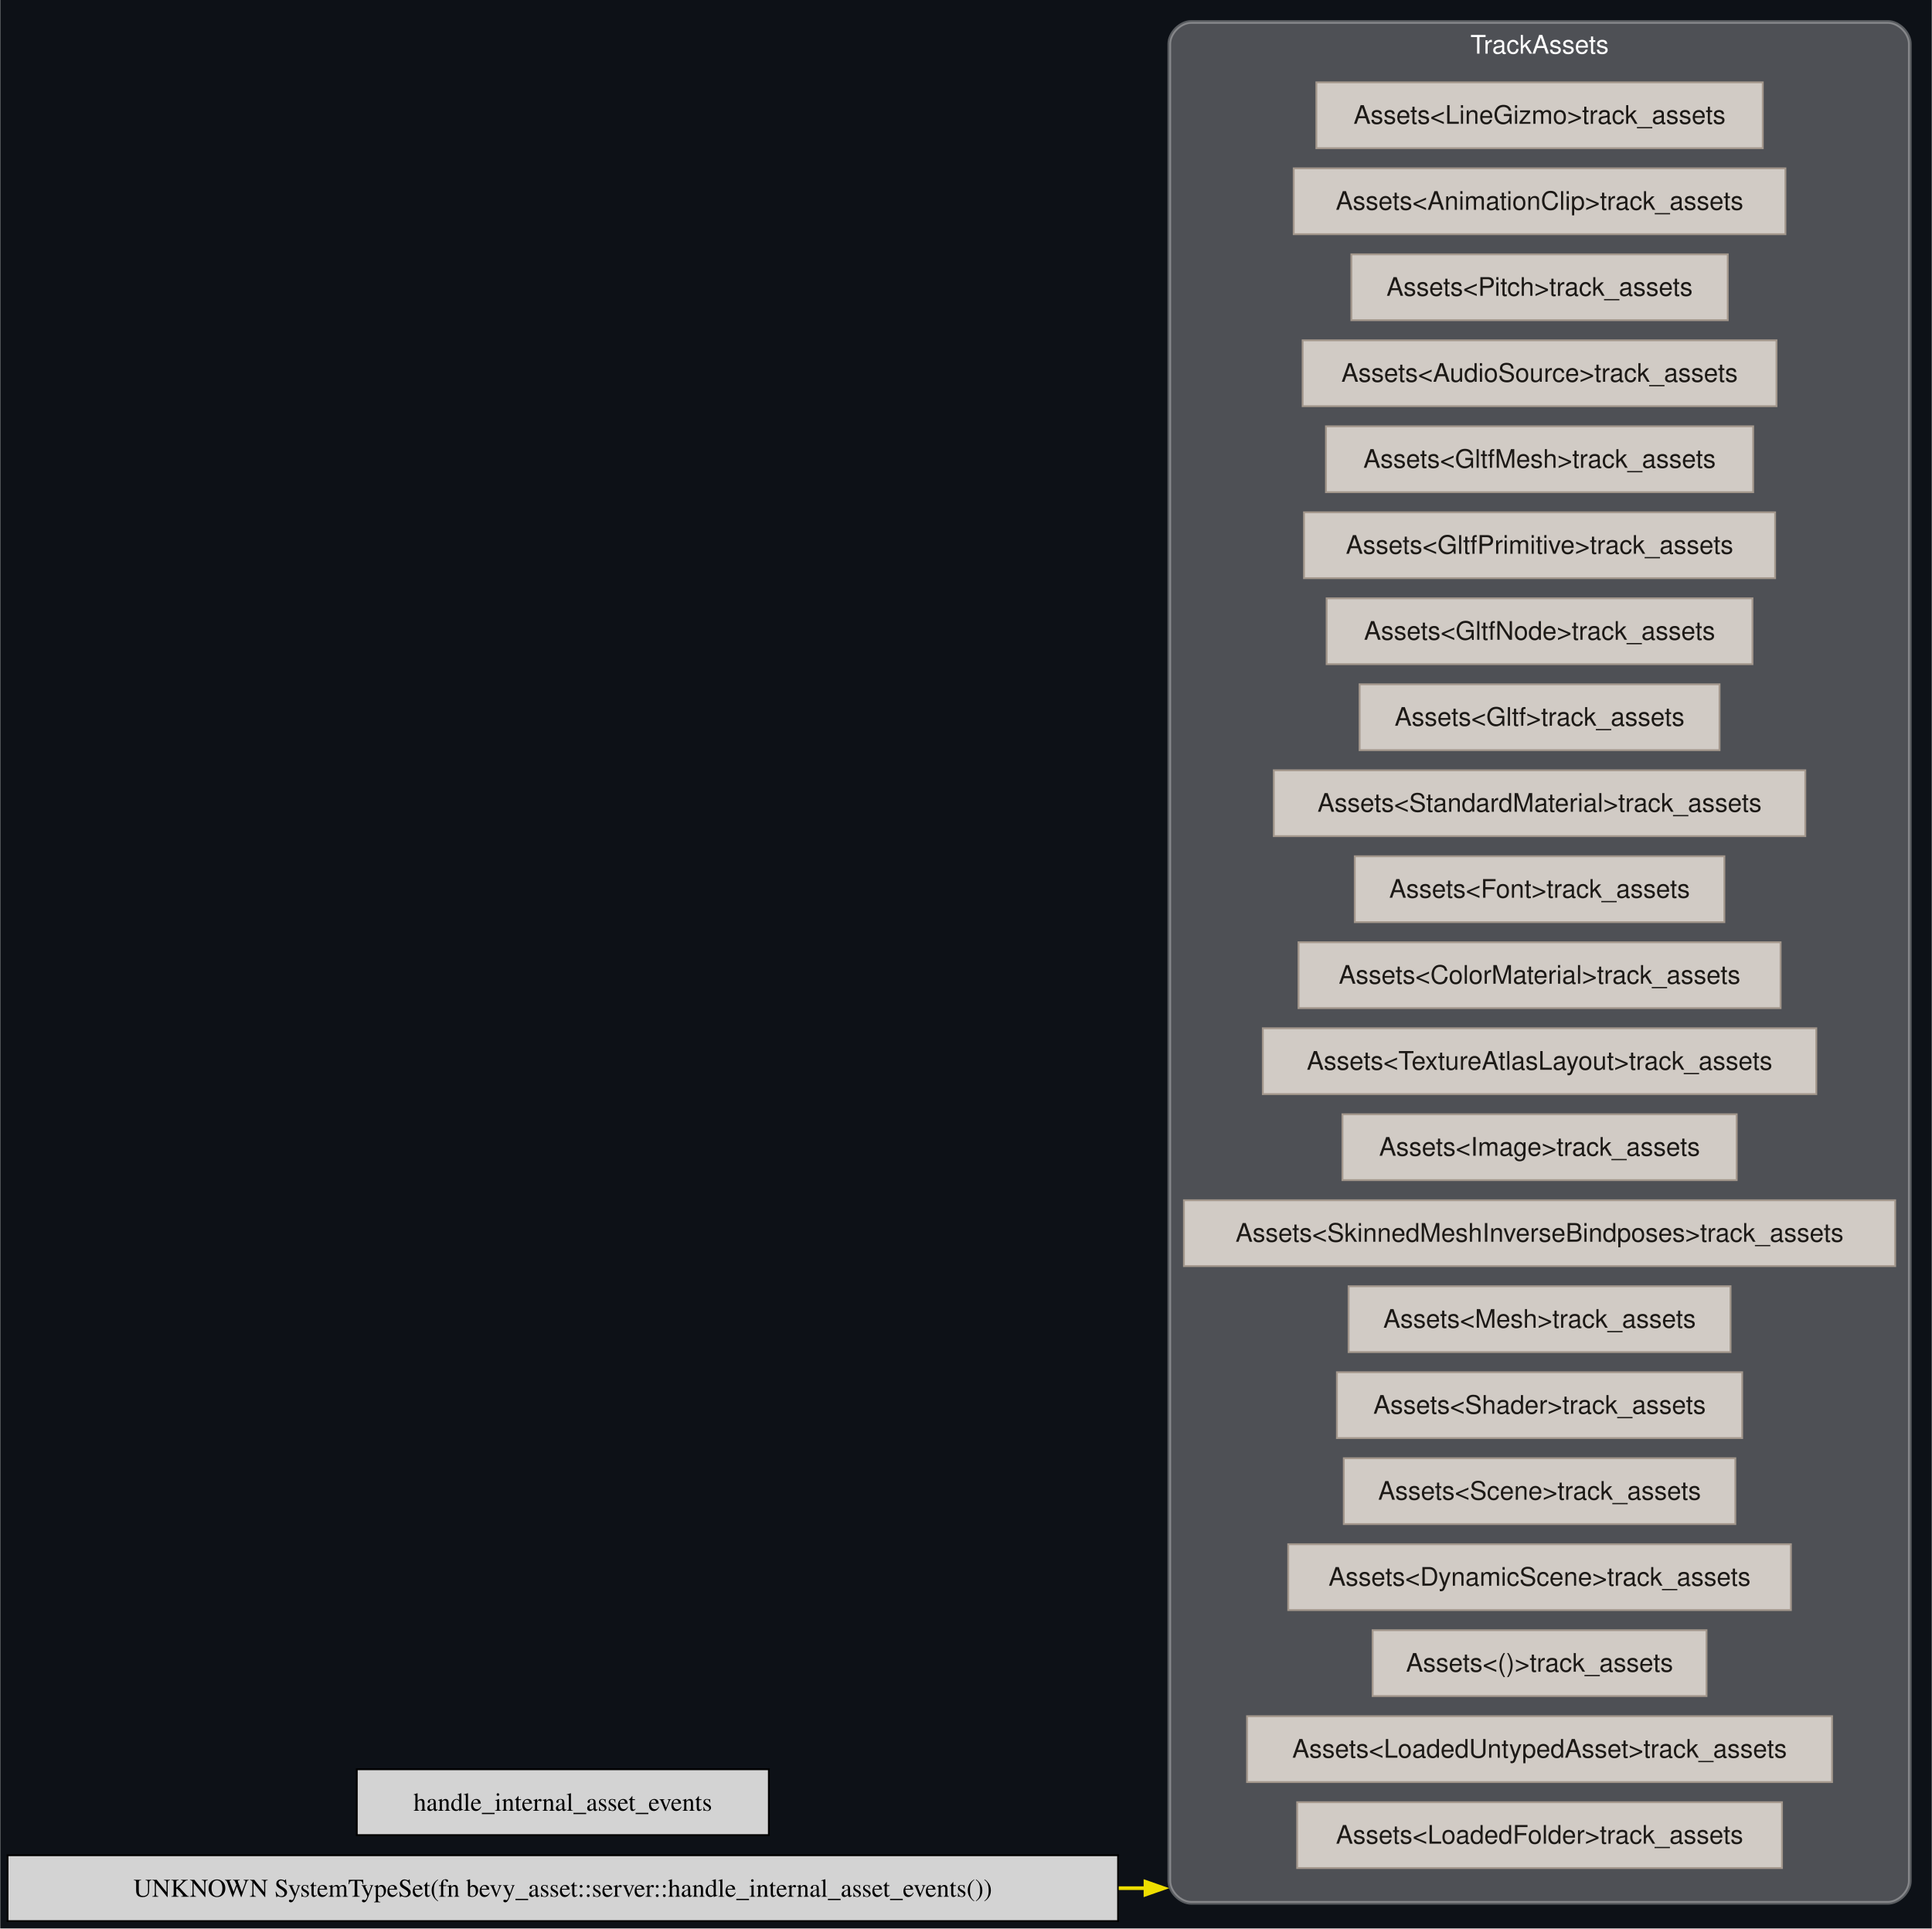
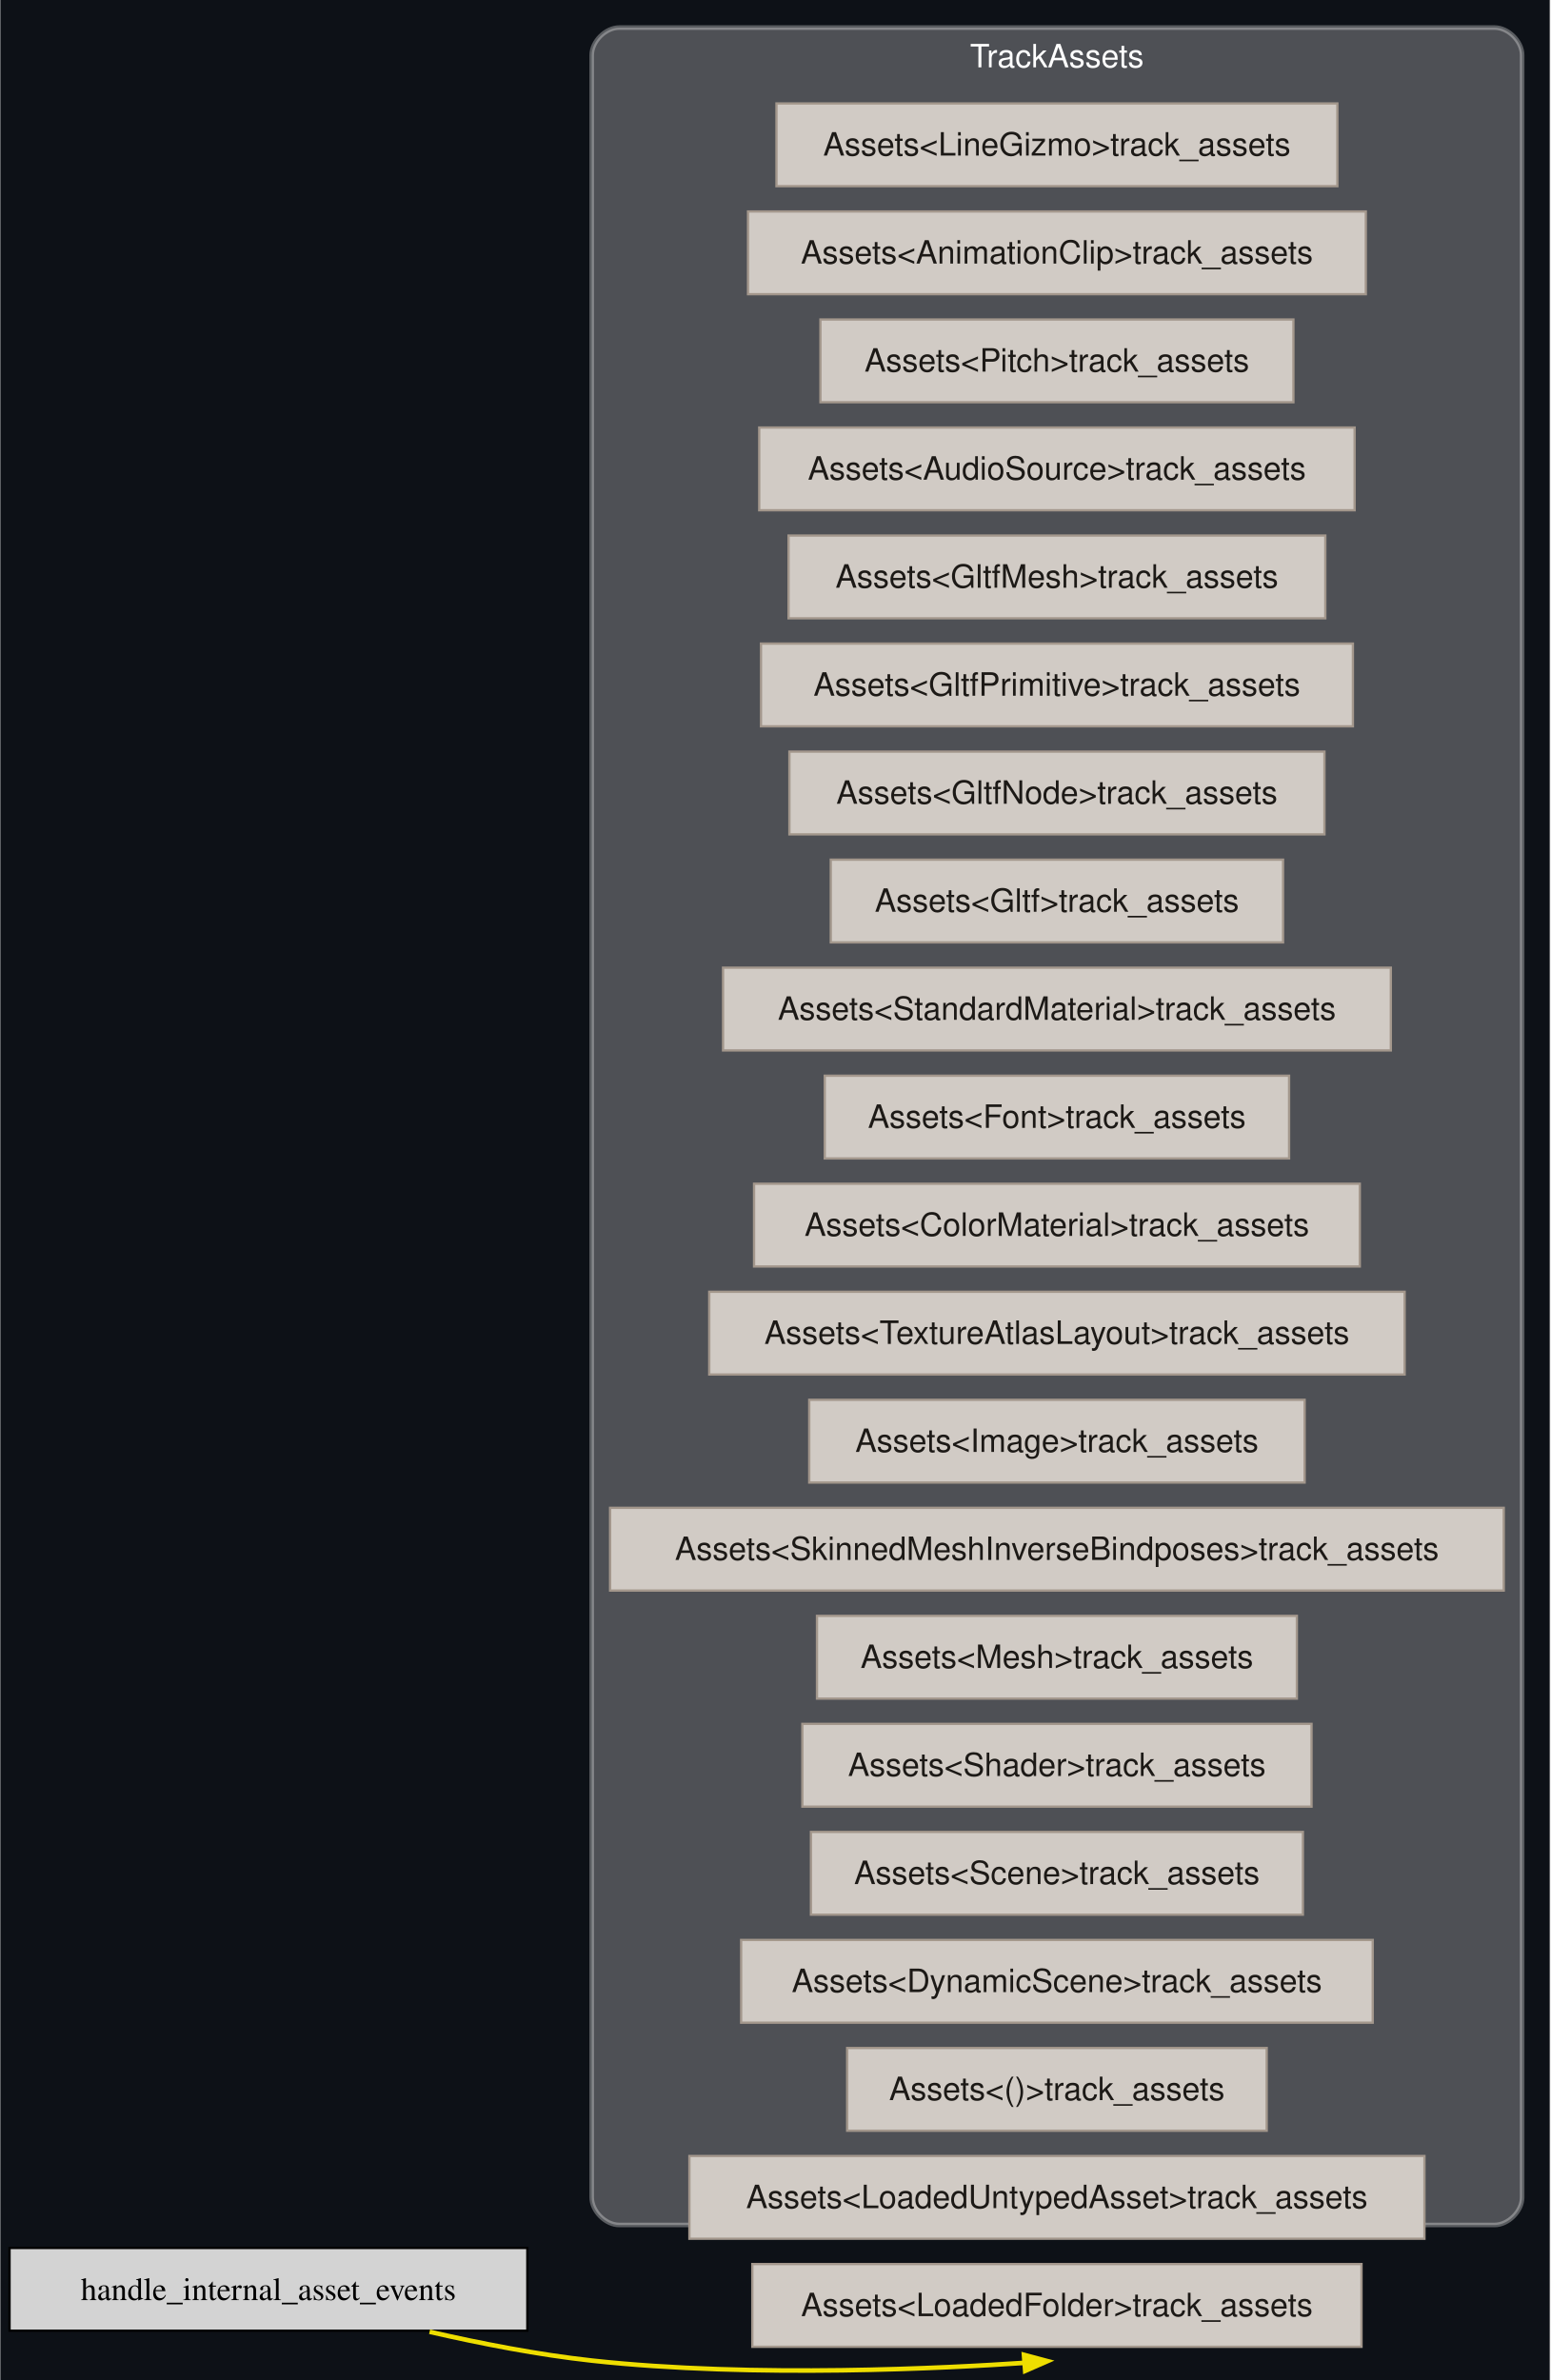
- <svg xmlns="http://www.w3.org/2000/svg" xmlns:xlink="http://www.w3.org/1999/xlink" width="1056pt" height="1054pt" viewBox="0.00 0.00 1055.75 1054.00">
-   <g id="graph0" class="graph" transform="scale(1 1) rotate(0) translate(4 1050)">
-     <polygon fill="#0d1117" stroke="none" points="-4,4 -4,-1050 1051.75,-1050 1051.75,4 -4,4" />
+ <svg xmlns="http://www.w3.org/2000/svg" xmlns:xlink="http://www.w3.org/1999/xlink" width="674pt" height="1035pt" viewBox="0.00 0.00 674.00 1035.45">
+   <g id="graph0" class="graph" transform="scale(1 1) rotate(0) translate(4 1031.45)">
+     <polygon fill="#0d1117" stroke="none" points="-4,4 -4,-1031.45 670,-1031.45 670,4 -4,4" />
    <g id="clust1" class="cluster">
      <g id="a_clust1">
        <a xlink:title="TrackAssets">
-           <path fill="#ffffff" fill-opacity="0.267" stroke="#ffffff" stroke-width="2" stroke-opacity="0.314" d="M647,-10C647,-10 1027.75,-10 1027.75,-10 1033.75,-10 1039.75,-16 1039.75,-22 1039.75,-22 1039.75,-1026 1039.75,-1026 1039.75,-1032 1033.75,-1038 1027.75,-1038 1027.75,-1038 647,-1038 647,-1038 641,-1038 635,-1032 635,-1026 635,-1026 635,-22 635,-22 635,-16 641,-10 647,-10" />
-           <text text-anchor="middle" x="837.38" y="-1020.7" font-family="Helvetica,sans-Serif" font-size="14.00" fill="#ffffff">TrackAssets</text>
+           <path fill="#ffffff" fill-opacity="0.267" stroke="#ffffff" stroke-width="2" stroke-opacity="0.314" d="M265.25,-63.45C265.25,-63.45 646,-63.45 646,-63.45 652,-63.45 658,-69.45 658,-75.45 658,-75.45 658,-1007.45 658,-1007.45 658,-1013.45 652,-1019.45 646,-1019.45 646,-1019.45 265.25,-1019.45 265.25,-1019.45 259.25,-1019.45 253.25,-1013.45 253.25,-1007.45 253.25,-1007.45 253.25,-75.45 253.25,-75.45 253.25,-69.45 259.25,-63.45 265.25,-63.45" />
+           <text text-anchor="middle" x="455.62" y="-1002.15" font-family="Helvetica,sans-Serif" font-size="14.00" fill="#ffffff">TrackAssets</text>
        </a>
      </g>
    </g>
    <g id="node2" class="node">
      <g id="a_node2">
        <a xlink:title="bevy_asset::assets::Assets&lt;bevy_asset::folder::LoadedFolder&gt;::track_assets">
-           <polygon fill="#d1cbc5" stroke="#a3978c" points="969.88,-65 704.88,-65 704.88,-29 969.88,-29 969.88,-65" />
-           <text text-anchor="middle" x="837.38" y="-42.33" font-family="Helvetica,sans-Serif" font-size="14.00" fill="#1c1916">Assets&lt;LoadedFolder&gt;track_assets</text>
+           <polygon fill="#d1cbc5" stroke="#a3978c" points="588.12,-46.45 323.12,-46.45 323.12,-10.45 588.12,-10.45 588.12,-46.45" />
+           <text text-anchor="middle" x="455.62" y="-23.77" font-family="Helvetica,sans-Serif" font-size="14.00" fill="#1c1916">Assets&lt;LoadedFolder&gt;track_assets</text>
        </a>
      </g>
    </g>
    <g id="node3" class="node">
      <g id="a_node3">
        <a xlink:title="bevy_asset::assets::Assets&lt;bevy_asset::assets::LoadedUntypedAsset&gt;::track_assets">
-           <polygon fill="#d1cbc5" stroke="#a3978c" points="997.25,-112 677.5,-112 677.5,-76 997.25,-76 997.25,-112" />
-           <text text-anchor="middle" x="837.38" y="-89.33" font-family="Helvetica,sans-Serif" font-size="14.00" fill="#1c1916">Assets&lt;LoadedUntypedAsset&gt;track_assets</text>
+           <polygon fill="#d1cbc5" stroke="#a3978c" points="615.5,-93.45 295.75,-93.45 295.75,-57.45 615.5,-57.45 615.5,-93.45" />
+           <text text-anchor="middle" x="455.62" y="-70.77" font-family="Helvetica,sans-Serif" font-size="14.00" fill="#1c1916">Assets&lt;LoadedUntypedAsset&gt;track_assets</text>
        </a>
      </g>
    </g>
    <g id="node4" class="node">
      <g id="a_node4">
        <a xlink:title="bevy_asset::assets::Assets&lt;()&gt;::track_assets">
-           <polygon fill="#d1cbc5" stroke="#a3978c" points="928.62,-159 746.12,-159 746.12,-123 928.62,-123 928.62,-159" />
-           <text text-anchor="middle" x="837.38" y="-136.32" font-family="Helvetica,sans-Serif" font-size="14.00" fill="#1c1916">Assets&lt;()&gt;track_assets</text>
+           <polygon fill="#d1cbc5" stroke="#a3978c" points="546.88,-140.45 364.38,-140.45 364.38,-104.45 546.88,-104.45 546.88,-140.45" />
+           <text text-anchor="middle" x="455.62" y="-117.77" font-family="Helvetica,sans-Serif" font-size="14.00" fill="#1c1916">Assets&lt;()&gt;track_assets</text>
        </a>
      </g>
    </g>
    <g id="node5" class="node">
      <g id="a_node5">
        <a xlink:title="bevy_asset::assets::Assets&lt;bevy_scene::dynamic_scene::DynamicScene&gt;::track_assets">
-           <polygon fill="#d1cbc5" stroke="#a3978c" points="974.75,-206 700,-206 700,-170 974.75,-170 974.75,-206" />
-           <text text-anchor="middle" x="837.38" y="-183.32" font-family="Helvetica,sans-Serif" font-size="14.00" fill="#1c1916">Assets&lt;DynamicScene&gt;track_assets</text>
+           <polygon fill="#d1cbc5" stroke="#a3978c" points="593,-187.45 318.25,-187.45 318.25,-151.45 593,-151.45 593,-187.45" />
+           <text text-anchor="middle" x="455.62" y="-164.77" font-family="Helvetica,sans-Serif" font-size="14.00" fill="#1c1916">Assets&lt;DynamicScene&gt;track_assets</text>
        </a>
      </g>
    </g>
    <g id="node6" class="node">
      <g id="a_node6">
        <a xlink:title="bevy_asset::assets::Assets&lt;bevy_scene::scene::Scene&gt;::track_assets">
-           <polygon fill="#d1cbc5" stroke="#a3978c" points="944.38,-253 730.38,-253 730.38,-217 944.38,-217 944.38,-253" />
-           <text text-anchor="middle" x="837.38" y="-230.32" font-family="Helvetica,sans-Serif" font-size="14.00" fill="#1c1916">Assets&lt;Scene&gt;track_assets</text>
+           <polygon fill="#d1cbc5" stroke="#a3978c" points="562.62,-234.45 348.62,-234.45 348.62,-198.45 562.62,-198.45 562.62,-234.45" />
+           <text text-anchor="middle" x="455.62" y="-211.77" font-family="Helvetica,sans-Serif" font-size="14.00" fill="#1c1916">Assets&lt;Scene&gt;track_assets</text>
        </a>
      </g>
    </g>
    <g id="node7" class="node">
      <g id="a_node7">
        <a xlink:title="bevy_asset::assets::Assets&lt;bevy_render::render_resource::shader::Shader&gt;::track_assets">
-           <polygon fill="#d1cbc5" stroke="#a3978c" points="948.12,-300 726.62,-300 726.62,-264 948.12,-264 948.12,-300" />
-           <text text-anchor="middle" x="837.38" y="-277.32" font-family="Helvetica,sans-Serif" font-size="14.00" fill="#1c1916">Assets&lt;Shader&gt;track_assets</text>
+           <polygon fill="#d1cbc5" stroke="#a3978c" points="566.38,-281.45 344.88,-281.45 344.88,-245.45 566.38,-245.45 566.38,-281.45" />
+           <text text-anchor="middle" x="455.62" y="-258.77" font-family="Helvetica,sans-Serif" font-size="14.00" fill="#1c1916">Assets&lt;Shader&gt;track_assets</text>
        </a>
      </g>
    </g>
    <g id="node8" class="node">
      <g id="a_node8">
        <a xlink:title="bevy_asset::assets::Assets&lt;bevy_render::mesh::mesh::Mesh&gt;::track_assets">
-           <polygon fill="#d1cbc5" stroke="#a3978c" points="941.75,-347 733,-347 733,-311 941.75,-311 941.75,-347" />
-           <text text-anchor="middle" x="837.38" y="-324.32" font-family="Helvetica,sans-Serif" font-size="14.00" fill="#1c1916">Assets&lt;Mesh&gt;track_assets</text>
+           <polygon fill="#d1cbc5" stroke="#a3978c" points="560,-328.45 351.25,-328.45 351.25,-292.45 560,-292.45 560,-328.45" />
+           <text text-anchor="middle" x="455.62" y="-305.77" font-family="Helvetica,sans-Serif" font-size="14.00" fill="#1c1916">Assets&lt;Mesh&gt;track_assets</text>
        </a>
      </g>
    </g>
    <g id="node9" class="node">
      <g id="a_node9">
        <a xlink:title="bevy_asset::assets::Assets&lt;bevy_render::mesh::mesh::skinning::SkinnedMeshInverseBindposes&gt;::track_assets">
-           <polygon fill="#d1cbc5" stroke="#a3978c" points="1031.75,-394 643,-394 643,-358 1031.75,-358 1031.75,-394" />
-           <text text-anchor="middle" x="837.38" y="-371.32" font-family="Helvetica,sans-Serif" font-size="14.00" fill="#1c1916">Assets&lt;SkinnedMeshInverseBindposes&gt;track_assets</text>
+           <polygon fill="#d1cbc5" stroke="#a3978c" points="650,-375.45 261.25,-375.45 261.25,-339.45 650,-339.45 650,-375.45" />
+           <text text-anchor="middle" x="455.62" y="-352.77" font-family="Helvetica,sans-Serif" font-size="14.00" fill="#1c1916">Assets&lt;SkinnedMeshInverseBindposes&gt;track_assets</text>
        </a>
      </g>
    </g>
    <g id="node10" class="node">
      <g id="a_node10">
        <a xlink:title="bevy_asset::assets::Assets&lt;bevy_render::texture::image::Image&gt;::track_assets">
-           <polygon fill="#d1cbc5" stroke="#a3978c" points="945.12,-441 729.62,-441 729.62,-405 945.12,-405 945.12,-441" />
-           <text text-anchor="middle" x="837.38" y="-418.32" font-family="Helvetica,sans-Serif" font-size="14.00" fill="#1c1916">Assets&lt;Image&gt;track_assets</text>
+           <polygon fill="#d1cbc5" stroke="#a3978c" points="563.38,-422.45 347.88,-422.45 347.88,-386.45 563.38,-386.45 563.38,-422.45" />
+           <text text-anchor="middle" x="455.62" y="-399.77" font-family="Helvetica,sans-Serif" font-size="14.00" fill="#1c1916">Assets&lt;Image&gt;track_assets</text>
        </a>
      </g>
    </g>
    <g id="node11" class="node">
      <g id="a_node11">
        <a xlink:title="bevy_asset::assets::Assets&lt;bevy_sprite::texture_atlas::TextureAtlasLayout&gt;::track_assets">
-           <polygon fill="#d1cbc5" stroke="#a3978c" points="988.62,-488 686.12,-488 686.12,-452 988.62,-452 988.62,-488" />
-           <text text-anchor="middle" x="837.38" y="-465.32" font-family="Helvetica,sans-Serif" font-size="14.00" fill="#1c1916">Assets&lt;TextureAtlasLayout&gt;track_assets</text>
+           <polygon fill="#d1cbc5" stroke="#a3978c" points="606.88,-469.45 304.38,-469.45 304.38,-433.45 606.88,-433.45 606.88,-469.45" />
+           <text text-anchor="middle" x="455.62" y="-446.77" font-family="Helvetica,sans-Serif" font-size="14.00" fill="#1c1916">Assets&lt;TextureAtlasLayout&gt;track_assets</text>
        </a>
      </g>
    </g>
    <g id="node12" class="node">
      <g id="a_node12">
        <a xlink:title="bevy_asset::assets::Assets&lt;bevy_sprite::mesh2d::color_material::ColorMaterial&gt;::track_assets">
-           <polygon fill="#d1cbc5" stroke="#a3978c" points="969.12,-535 705.62,-535 705.62,-499 969.12,-499 969.12,-535" />
-           <text text-anchor="middle" x="837.38" y="-512.33" font-family="Helvetica,sans-Serif" font-size="14.00" fill="#1c1916">Assets&lt;ColorMaterial&gt;track_assets</text>
+           <polygon fill="#d1cbc5" stroke="#a3978c" points="587.38,-516.45 323.88,-516.45 323.88,-480.45 587.38,-480.45 587.38,-516.45" />
+           <text text-anchor="middle" x="455.62" y="-493.77" font-family="Helvetica,sans-Serif" font-size="14.00" fill="#1c1916">Assets&lt;ColorMaterial&gt;track_assets</text>
        </a>
      </g>
    </g>
    <g id="node13" class="node">
      <g id="a_node13">
        <a xlink:title="bevy_asset::assets::Assets&lt;bevy_text::font::Font&gt;::track_assets">
-           <polygon fill="#d1cbc5" stroke="#a3978c" points="938.38,-582 736.38,-582 736.38,-546 938.38,-546 938.38,-582" />
-           <text text-anchor="middle" x="837.38" y="-559.33" font-family="Helvetica,sans-Serif" font-size="14.00" fill="#1c1916">Assets&lt;Font&gt;track_assets</text>
+           <polygon fill="#d1cbc5" stroke="#a3978c" points="556.62,-563.45 354.62,-563.45 354.62,-527.45 556.62,-527.45 556.62,-563.45" />
+           <text text-anchor="middle" x="455.62" y="-540.77" font-family="Helvetica,sans-Serif" font-size="14.00" fill="#1c1916">Assets&lt;Font&gt;track_assets</text>
        </a>
      </g>
    </g>
    <g id="node14" class="node">
      <g id="a_node14">
        <a xlink:title="bevy_asset::assets::Assets&lt;bevy_pbr::pbr_material::StandardMaterial&gt;::track_assets">
-           <polygon fill="#d1cbc5" stroke="#a3978c" points="982.62,-629 692.12,-629 692.12,-593 982.62,-593 982.62,-629" />
-           <text text-anchor="middle" x="837.38" y="-606.33" font-family="Helvetica,sans-Serif" font-size="14.00" fill="#1c1916">Assets&lt;StandardMaterial&gt;track_assets</text>
+           <polygon fill="#d1cbc5" stroke="#a3978c" points="600.88,-610.45 310.38,-610.45 310.38,-574.45 600.88,-574.45 600.88,-610.45" />
+           <text text-anchor="middle" x="455.62" y="-587.77" font-family="Helvetica,sans-Serif" font-size="14.00" fill="#1c1916">Assets&lt;StandardMaterial&gt;track_assets</text>
        </a>
      </g>
    </g>
    <g id="node15" class="node">
      <g id="a_node15">
        <a xlink:title="bevy_asset::assets::Assets&lt;bevy_gltf::Gltf&gt;::track_assets">
-           <polygon fill="#d1cbc5" stroke="#a3978c" points="935.75,-676 739,-676 739,-640 935.75,-640 935.75,-676" />
-           <text text-anchor="middle" x="837.38" y="-653.33" font-family="Helvetica,sans-Serif" font-size="14.00" fill="#1c1916">Assets&lt;Gltf&gt;track_assets</text>
+           <polygon fill="#d1cbc5" stroke="#a3978c" points="554,-657.45 357.25,-657.45 357.25,-621.45 554,-621.45 554,-657.45" />
+           <text text-anchor="middle" x="455.62" y="-634.77" font-family="Helvetica,sans-Serif" font-size="14.00" fill="#1c1916">Assets&lt;Gltf&gt;track_assets</text>
        </a>
      </g>
    </g>
    <g id="node16" class="node">
      <g id="a_node16">
        <a xlink:title="bevy_asset::assets::Assets&lt;bevy_gltf::GltfNode&gt;::track_assets">
-           <polygon fill="#d1cbc5" stroke="#a3978c" points="953.75,-723 721,-723 721,-687 953.75,-687 953.75,-723" />
-           <text text-anchor="middle" x="837.38" y="-700.33" font-family="Helvetica,sans-Serif" font-size="14.00" fill="#1c1916">Assets&lt;GltfNode&gt;track_assets</text>
+           <polygon fill="#d1cbc5" stroke="#a3978c" points="572,-704.45 339.25,-704.45 339.25,-668.45 572,-668.45 572,-704.45" />
+           <text text-anchor="middle" x="455.62" y="-681.77" font-family="Helvetica,sans-Serif" font-size="14.00" fill="#1c1916">Assets&lt;GltfNode&gt;track_assets</text>
        </a>
      </g>
    </g>
    <g id="node17" class="node">
      <g id="a_node17">
        <a xlink:title="bevy_asset::assets::Assets&lt;bevy_gltf::GltfPrimitive&gt;::track_assets">
-           <polygon fill="#d1cbc5" stroke="#a3978c" points="966.12,-770 708.62,-770 708.62,-734 966.12,-734 966.12,-770" />
-           <text text-anchor="middle" x="837.38" y="-747.33" font-family="Helvetica,sans-Serif" font-size="14.00" fill="#1c1916">Assets&lt;GltfPrimitive&gt;track_assets</text>
+           <polygon fill="#d1cbc5" stroke="#a3978c" points="584.38,-751.45 326.88,-751.45 326.88,-715.45 584.38,-715.45 584.38,-751.45" />
+           <text text-anchor="middle" x="455.62" y="-728.77" font-family="Helvetica,sans-Serif" font-size="14.00" fill="#1c1916">Assets&lt;GltfPrimitive&gt;track_assets</text>
        </a>
      </g>
    </g>
    <g id="node18" class="node">
      <g id="a_node18">
        <a xlink:title="bevy_asset::assets::Assets&lt;bevy_gltf::GltfMesh&gt;::track_assets">
-           <polygon fill="#d1cbc5" stroke="#a3978c" points="954.12,-817 720.62,-817 720.62,-781 954.12,-781 954.12,-817" />
-           <text text-anchor="middle" x="837.38" y="-794.33" font-family="Helvetica,sans-Serif" font-size="14.00" fill="#1c1916">Assets&lt;GltfMesh&gt;track_assets</text>
+           <polygon fill="#d1cbc5" stroke="#a3978c" points="572.38,-798.45 338.88,-798.45 338.88,-762.45 572.38,-762.45 572.38,-798.45" />
+           <text text-anchor="middle" x="455.62" y="-775.77" font-family="Helvetica,sans-Serif" font-size="14.00" fill="#1c1916">Assets&lt;GltfMesh&gt;track_assets</text>
        </a>
      </g>
    </g>
    <g id="node19" class="node">
      <g id="a_node19">
        <a xlink:title="bevy_asset::assets::Assets&lt;bevy_audio::audio_source::AudioSource&gt;::track_assets">
-           <polygon fill="#d1cbc5" stroke="#a3978c" points="966.88,-864 707.88,-864 707.88,-828 966.88,-828 966.88,-864" />
-           <text text-anchor="middle" x="837.38" y="-841.33" font-family="Helvetica,sans-Serif" font-size="14.00" fill="#1c1916">Assets&lt;AudioSource&gt;track_assets</text>
+           <polygon fill="#d1cbc5" stroke="#a3978c" points="585.12,-845.45 326.12,-845.45 326.12,-809.45 585.12,-809.45 585.12,-845.45" />
+           <text text-anchor="middle" x="455.62" y="-822.77" font-family="Helvetica,sans-Serif" font-size="14.00" fill="#1c1916">Assets&lt;AudioSource&gt;track_assets</text>
        </a>
      </g>
    </g>
    <g id="node20" class="node">
      <g id="a_node20">
        <a xlink:title="bevy_asset::assets::Assets&lt;bevy_audio::pitch::Pitch&gt;::track_assets">
-           <polygon fill="#d1cbc5" stroke="#a3978c" points="940.25,-911 734.5,-911 734.5,-875 940.25,-875 940.25,-911" />
-           <text text-anchor="middle" x="837.38" y="-888.33" font-family="Helvetica,sans-Serif" font-size="14.00" fill="#1c1916">Assets&lt;Pitch&gt;track_assets</text>
+           <polygon fill="#d1cbc5" stroke="#a3978c" points="558.5,-892.45 352.75,-892.45 352.75,-856.45 558.5,-856.45 558.5,-892.45" />
+           <text text-anchor="middle" x="455.62" y="-869.77" font-family="Helvetica,sans-Serif" font-size="14.00" fill="#1c1916">Assets&lt;Pitch&gt;track_assets</text>
        </a>
      </g>
    </g>
    <g id="node21" class="node">
      <g id="a_node21">
        <a xlink:title="bevy_asset::assets::Assets&lt;bevy_animation::AnimationClip&gt;::track_assets">
-           <polygon fill="#d1cbc5" stroke="#a3978c" points="971.75,-958 703,-958 703,-922 971.75,-922 971.75,-958" />
-           <text text-anchor="middle" x="837.38" y="-935.33" font-family="Helvetica,sans-Serif" font-size="14.00" fill="#1c1916">Assets&lt;AnimationClip&gt;track_assets</text>
+           <polygon fill="#d1cbc5" stroke="#a3978c" points="590,-939.45 321.25,-939.45 321.25,-903.45 590,-903.45 590,-939.45" />
+           <text text-anchor="middle" x="455.62" y="-916.77" font-family="Helvetica,sans-Serif" font-size="14.00" fill="#1c1916">Assets&lt;AnimationClip&gt;track_assets</text>
        </a>
      </g>
    </g>
    <g id="node22" class="node">
      <g id="a_node22">
        <a xlink:title="bevy_asset::assets::Assets&lt;bevy_gizmos::LineGizmo&gt;::track_assets">
-           <polygon fill="#d1cbc5" stroke="#a3978c" points="959.38,-1005 715.38,-1005 715.38,-969 959.38,-969 959.38,-1005" />
-           <text text-anchor="middle" x="837.38" y="-982.33" font-family="Helvetica,sans-Serif" font-size="14.00" fill="#1c1916">Assets&lt;LineGizmo&gt;track_assets</text>
+           <polygon fill="#d1cbc5" stroke="#a3978c" points="577.62,-986.45 333.62,-986.45 333.62,-950.45 577.62,-950.45 577.62,-986.45" />
+           <text text-anchor="middle" x="455.62" y="-963.77" font-family="Helvetica,sans-Serif" font-size="14.00" fill="#1c1916">Assets&lt;LineGizmo&gt;track_assets</text>
        </a>
      </g>
    </g>
    <g id="node23" class="node">
      <g id="a_node23">
        <a xlink:title="bevy_asset::server::handle_internal_asset_events">
-           <polygon fill="lightgrey" stroke="black" points="416.12,-83 190.88,-83 190.88,-47 416.12,-47 416.12,-83" />
-           <text text-anchor="middle" x="303.5" y="-60.33" font-family="Times,serif" font-size="14.00">handle_internal_asset_events</text>
+           <polygon fill="lightgrey" stroke="black" points="225.25,-53.45 0,-53.45 0,-17.45 225.25,-17.45 225.25,-53.45" />
+           <text text-anchor="middle" x="112.62" y="-30.77" font-family="Times,serif" font-size="14.00">handle_internal_asset_events</text>
        </a>
      </g>
    </g>
-     <g id="node24" class="node">
-       <polygon fill="lightgrey" stroke="black" points="607,-36 0,-36 0,0 607,0 607,-36" />
-       <text text-anchor="middle" x="303.5" y="-13.32" font-family="Times,serif" font-size="14.00">UNKNOWN SystemTypeSet(fn bevy_asset::server::handle_internal_asset_events())</text>
-     </g>
    <g id="edge1" class="edge">
      <g id="a_edge1">
-         <a xlink:title="SystemTypeSet(handle_internal_asset_events()) → TrackAssets">
-           <path fill="none" stroke="#eede00" stroke-width="2" d="M607.34,-18C612.28,-18 617.2,-18 622.1,-18" />
-           <polygon fill="#eede00" stroke="#eede00" stroke-width="2" points="621.97,-21.5 631.97,-18 621.97,-14.5 621.97,-21.5" />
+         <a xlink:title="SystemTypeSet(ExclusiveFunctionSystem&lt;fn(), handle_internal_asset_events&gt;()) → TrackAssets">
+           <path fill="none" stroke="#eede00" stroke-width="2" d="M182.73,-16.98C205.06,-11.85 230.05,-6.99 253.25,-4.45 324.06,3.32 409.73,-1.28 441.74,-3.48" />
+           <polygon fill="#eede00" stroke="#eede00" stroke-width="2" points="441.29,-6.95 451.52,-4.21 441.82,0.03 441.29,-6.95" />
        </a>
      </g>
    </g>
  </g>
</svg>
